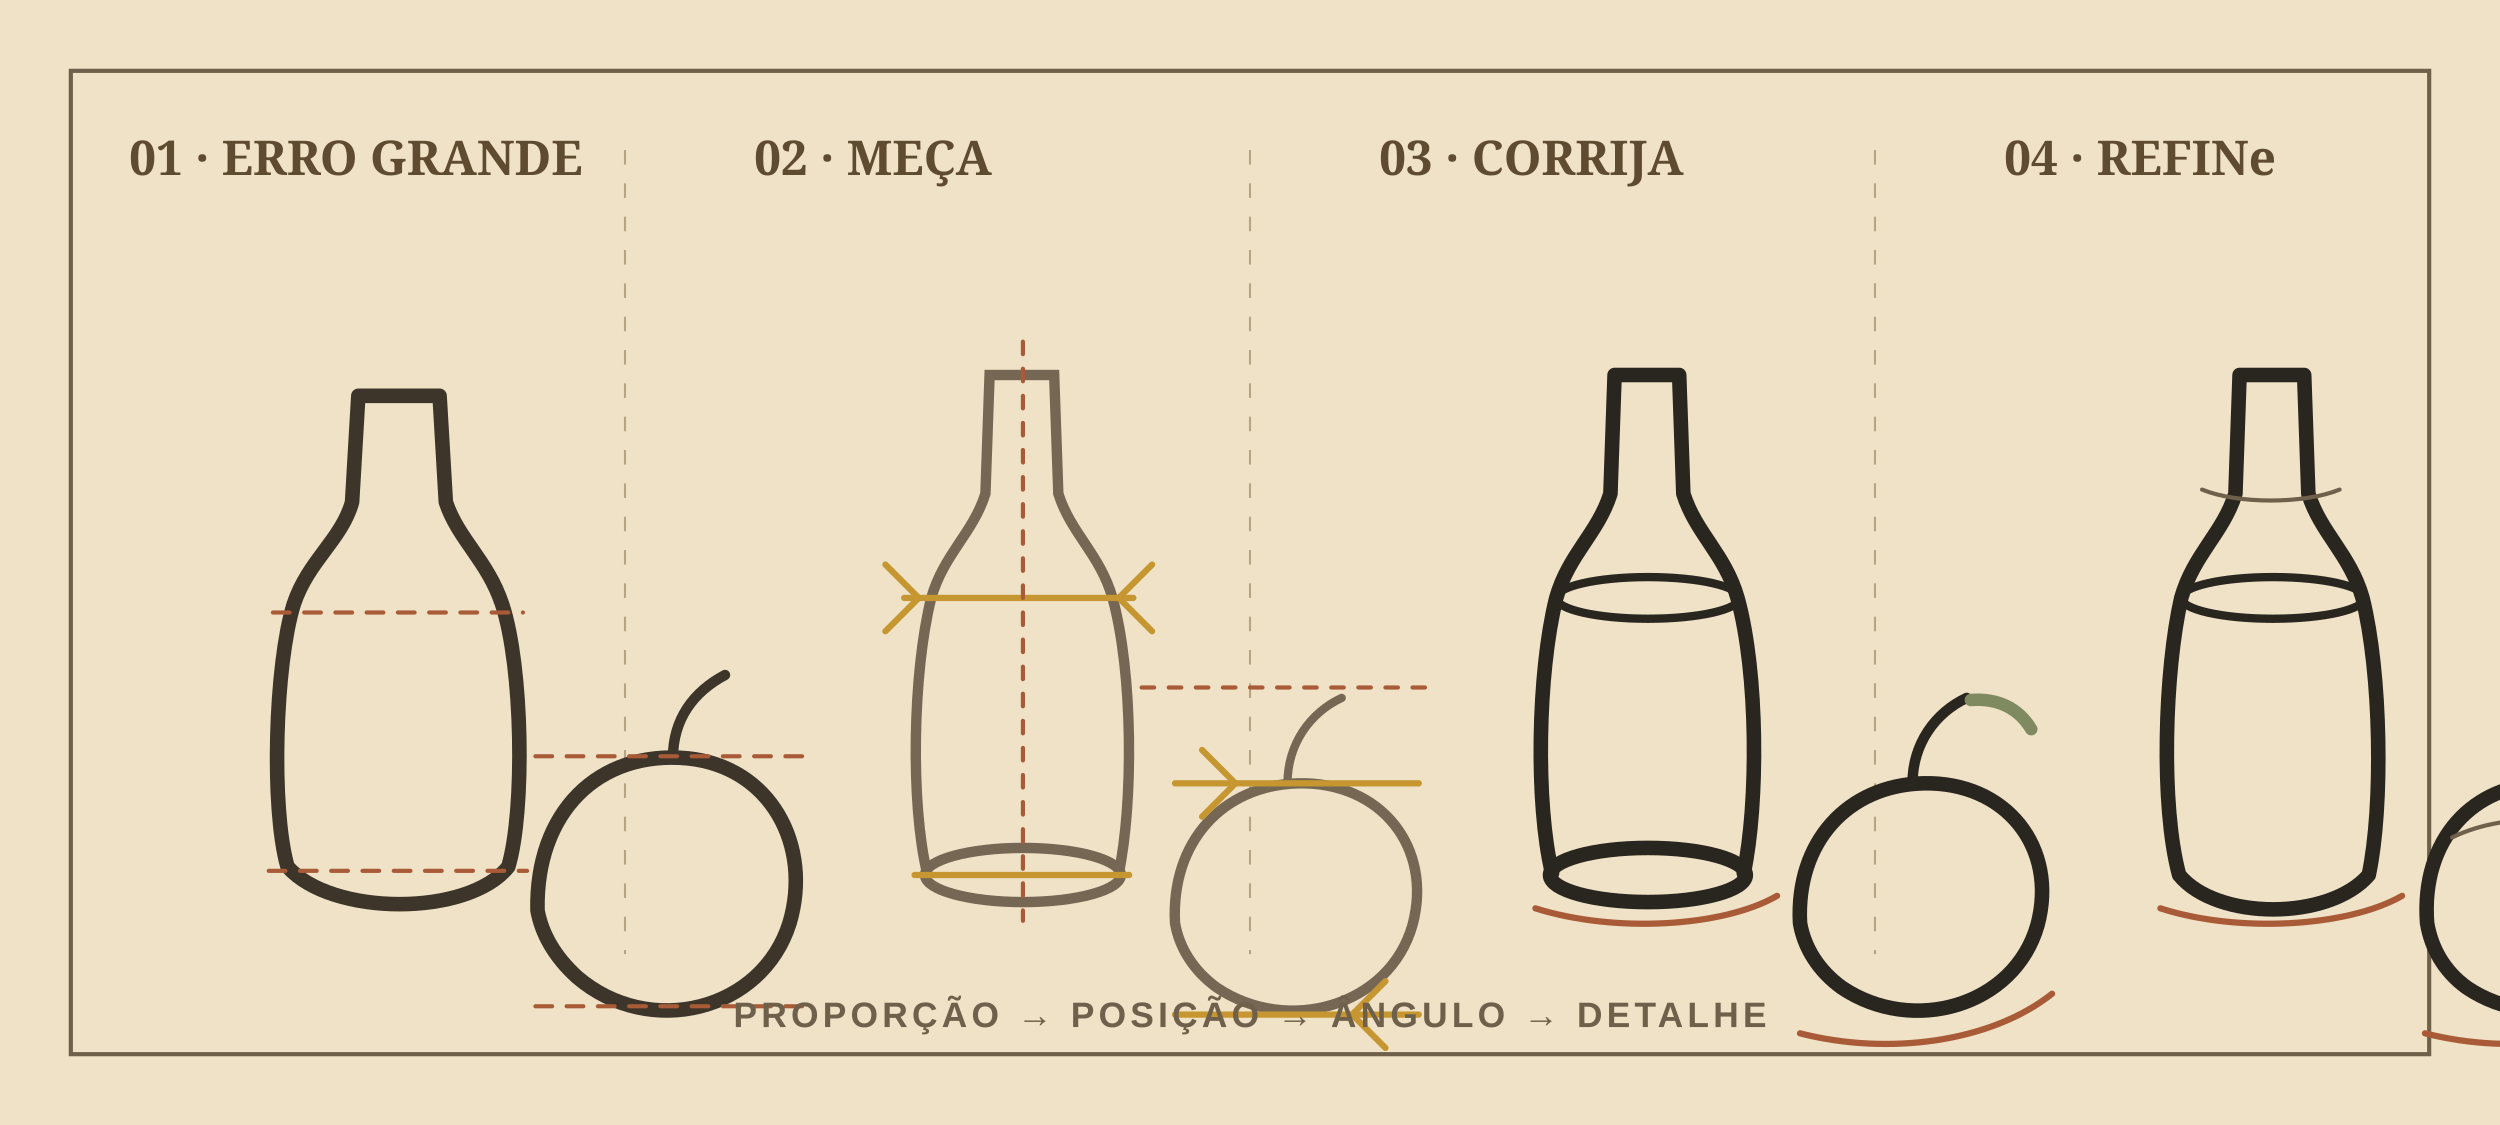
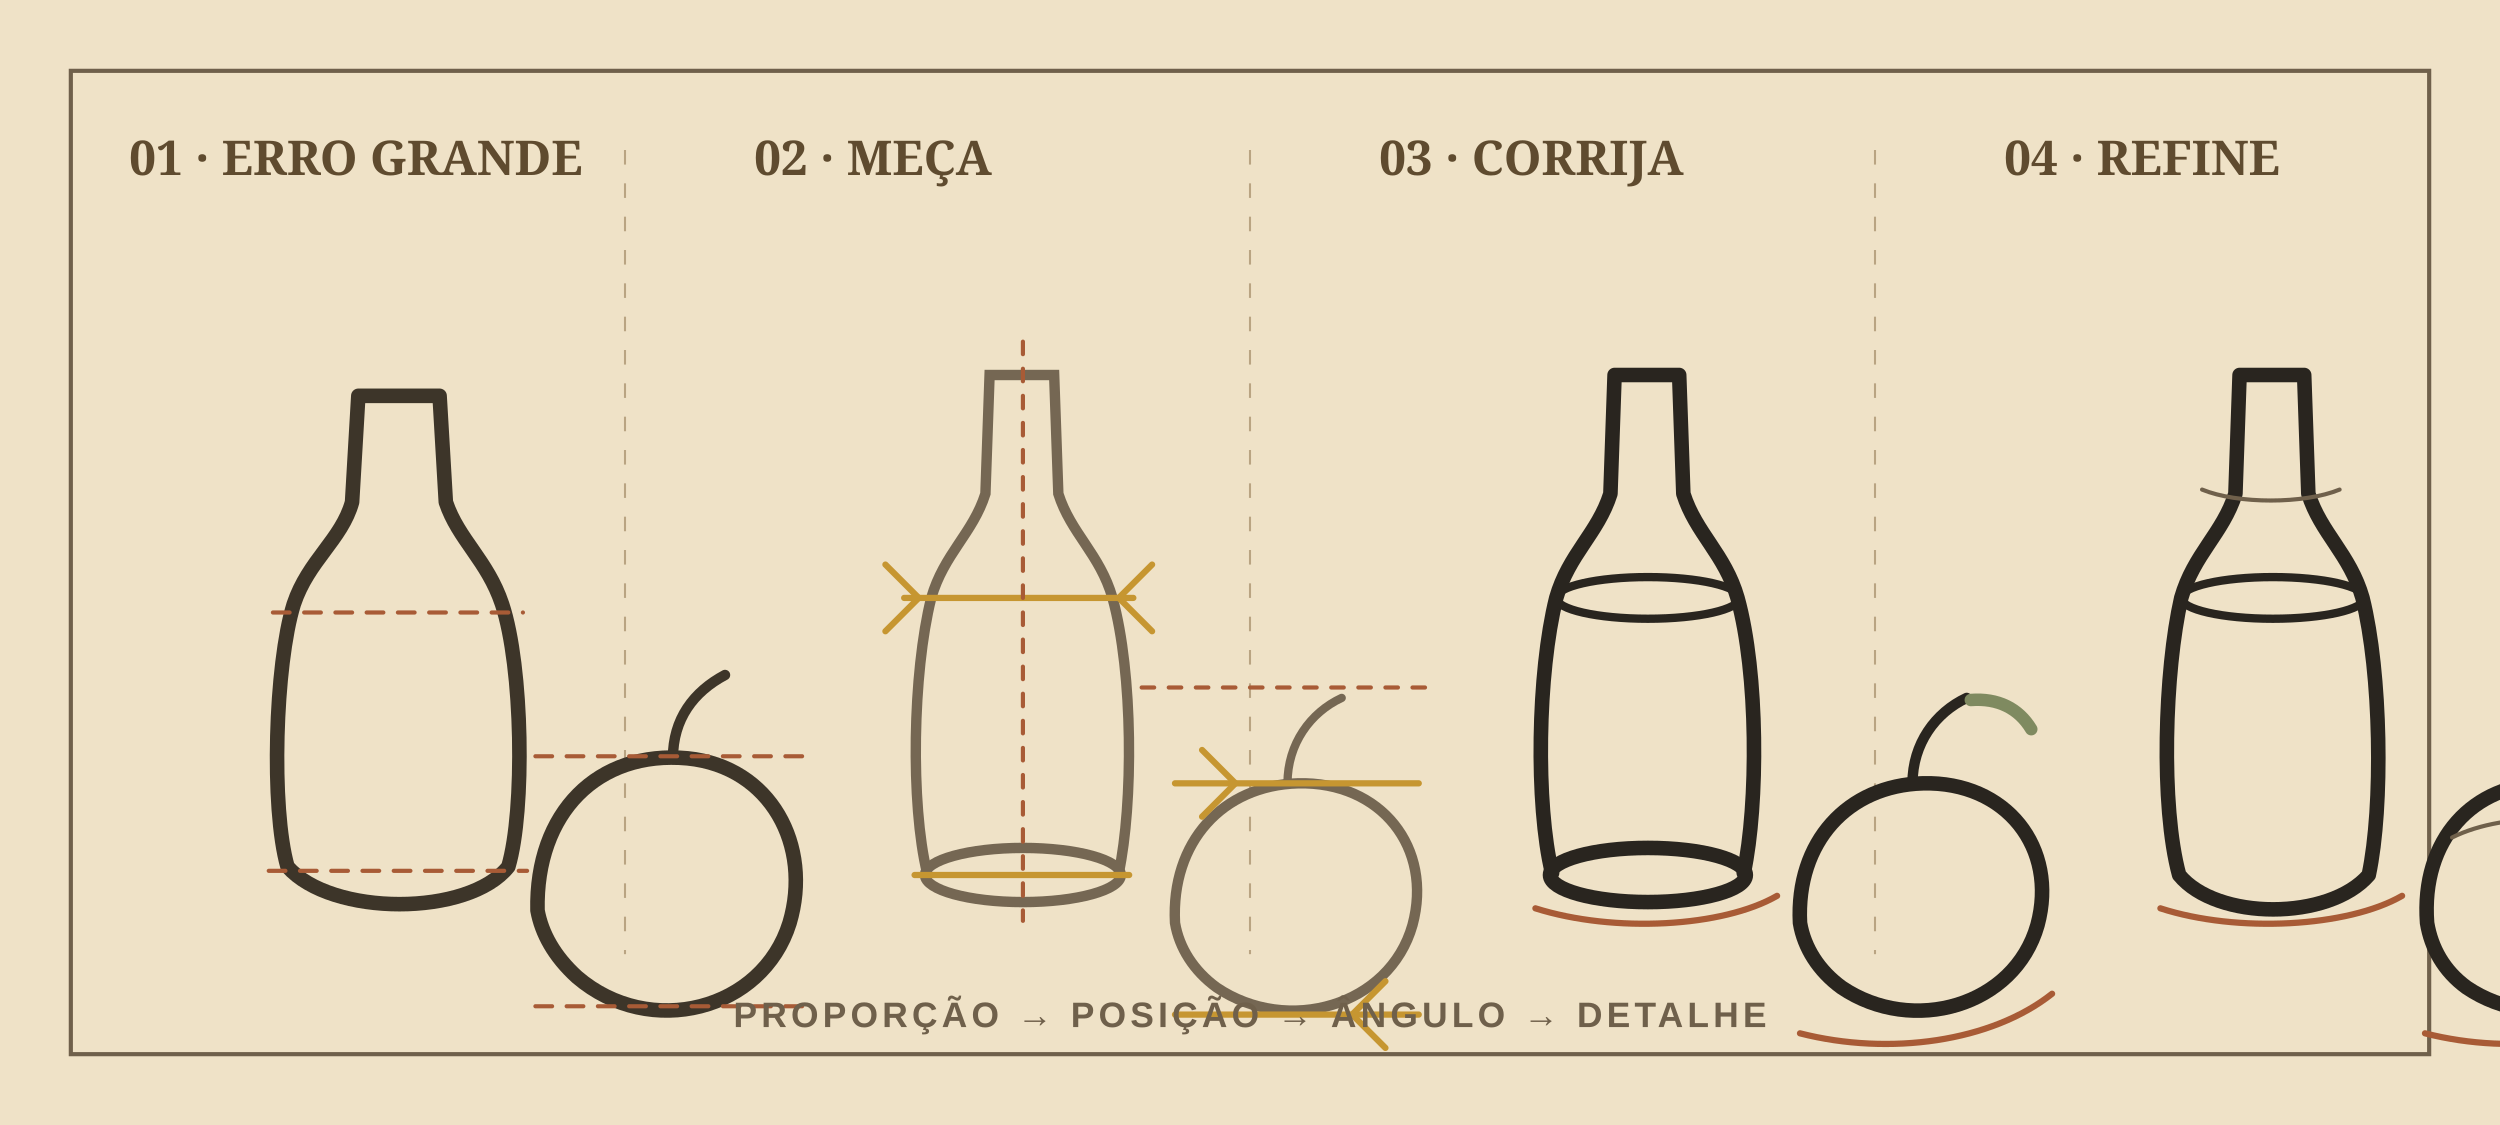
<svg xmlns="http://www.w3.org/2000/svg" viewBox="0 0 1200 540" role="img" aria-labelledby="title desc">
  <rect width="1200" height="540" fill="#efe2c7" />
  <path d="M34 34H1166V506H34Z" fill="none" stroke="#6f604b" stroke-width="2" />
  <path d="M300 72V458M600 72V458M900 72V458" stroke="#b9a482" stroke-width="1" stroke-dasharray="7 9" />
  <g fill="#5f4b2f" font-family="Georgia,serif" font-size="23" font-weight="700">
    <text x="62" y="84">01 · ERRO GRANDE</text>
    <text x="362" y="84">02 · MEÇA</text>
    <text x="662" y="84">03 · CORRIJA</text>
-     <text x="962" y="84">04 · REFINe</text>
+     <text x="962" y="84">04 · REFINE</text>
  </g>
  <g transform="translate(63 116)" fill="none" stroke="#3d3529" stroke-linecap="round" stroke-linejoin="round">
    <path d="M75 300C67 272 69 203 78 174C85 153 101 143 106 125L109 74H148L151 125C157 143 171 153 178 174C188 204 189 273 181 300C162 324 96 324 75 300Z" stroke-width="7" />
    <path d="M195 321C194 274 224 244 267 248C307 252 327 290 316 327C303 369 249 383 214 353C203 343 197 332 195 321Z" stroke-width="7" />
    <path d="M260 248C260 229 270 216 285 208" stroke-width="5" />
    <path d="M68 178H188M66 302H190M194 247H322M194 367H322" stroke="#a85b36" stroke-width="2" stroke-dasharray="8 7" />
  </g>
  <g transform="translate(363 116)" fill="none" stroke-linecap="round">
    <path d="M82 303C74 270 75 207 84 171C90 150 104 140 110 121L112 64H143L145 121C151 140 165 150 171 171C181 207 181 270 174 303" stroke="#756753" stroke-width="5" />
    <ellipse cx="128" cy="304" rx="47" ry="13" stroke="#756753" stroke-width="5" />
    <path d="M201 327C199 288 224 261 260 260C300 259 325 291 315 328C304 367 255 381 221 358C210 350 203 339 201 327Z" stroke="#756753" stroke-width="5" />
    <path d="M255 260C255 241 266 226 281 219" stroke="#756753" stroke-width="4" />
    <path d="M71 171H181M76 304H179M201 260H318M201 371H318" stroke="#c69631" stroke-width="3" />
    <path d="M62 155L78 171L62 187M190 155L174 171L190 187M214 244L230 260L214 276M302 355L286 371L302 387" stroke="#c69631" stroke-width="3" />
    <path d="M128 48V326M185 214H325" stroke="#a85b36" stroke-width="2" stroke-dasharray="6 7" />
  </g>
  <g transform="translate(663 116)" fill="none" stroke-linecap="round" stroke-linejoin="round">
    <path d="M82 303C74 270 75 207 84 171C90 150 104 140 110 121L112 64H143L145 121C151 140 165 150 171 171C181 207 181 270 174 303" stroke="#29251f" stroke-width="7" />
    <ellipse cx="128" cy="304" rx="47" ry="13" stroke="#29251f" stroke-width="7" />
    <ellipse cx="128" cy="171" rx="44" ry="10" stroke="#29251f" stroke-width="4" />
    <path d="M201 327C199 288 224 261 260 260C300 259 325 291 315 328C304 367 255 381 221 358C210 350 203 339 201 327Z" stroke="#29251f" stroke-width="7" />
    <path d="M255 260C255 241 266 226 281 219" stroke="#29251f" stroke-width="5" />
    <path d="M283 220C296 219 306 224 312 234" stroke="#7f8a60" stroke-width="6" />
    <path d="M74 320C112 332 164 329 190 314M201 380C244 391 293 384 322 361" stroke="#a85b36" stroke-width="3" />
  </g>
  <g transform="translate(963 116)" fill="none" stroke="#29251f" stroke-linecap="round" stroke-linejoin="round">
    <path d="M83 304C74 271 76 206 84 171C90 150 104 140 110 121L112 64H143L145 121C151 140 165 150 171 171C180 207 181 271 174 304C155 326 101 326 83 304Z" stroke-width="7" />
    <ellipse cx="128" cy="171" rx="44" ry="10" stroke-width="4" />
    <path d="M202 327C199 287 224 260 260 260C300 259 325 291 315 328C304 367 255 381 221 358C210 350 204 339 202 327Z" stroke-width="7" />
    <path d="M255 260C255 241 266 226 281 219" stroke-width="5" />
    <path d="M283 220C296 219 307 224 313 234" stroke="#7f8a60" stroke-width="6" />
    <path d="M94 119C111 126 143 126 160 119M214 286C240 273 286 274 305 292" stroke="#6f604b" stroke-width="2" />
    <path d="M74 320C111 332 164 329 190 314M201 380C244 391 293 384 322 361" stroke="#a85b36" stroke-width="3" />
  </g>
  <text x="600" y="493" text-anchor="middle" fill="#6f604b" font-family="Arial,sans-serif" font-size="17" font-weight="700" letter-spacing="2">PROPORÇÃO → POSIÇÃO → ÂNGULO → DETALHE</text>
</svg>
